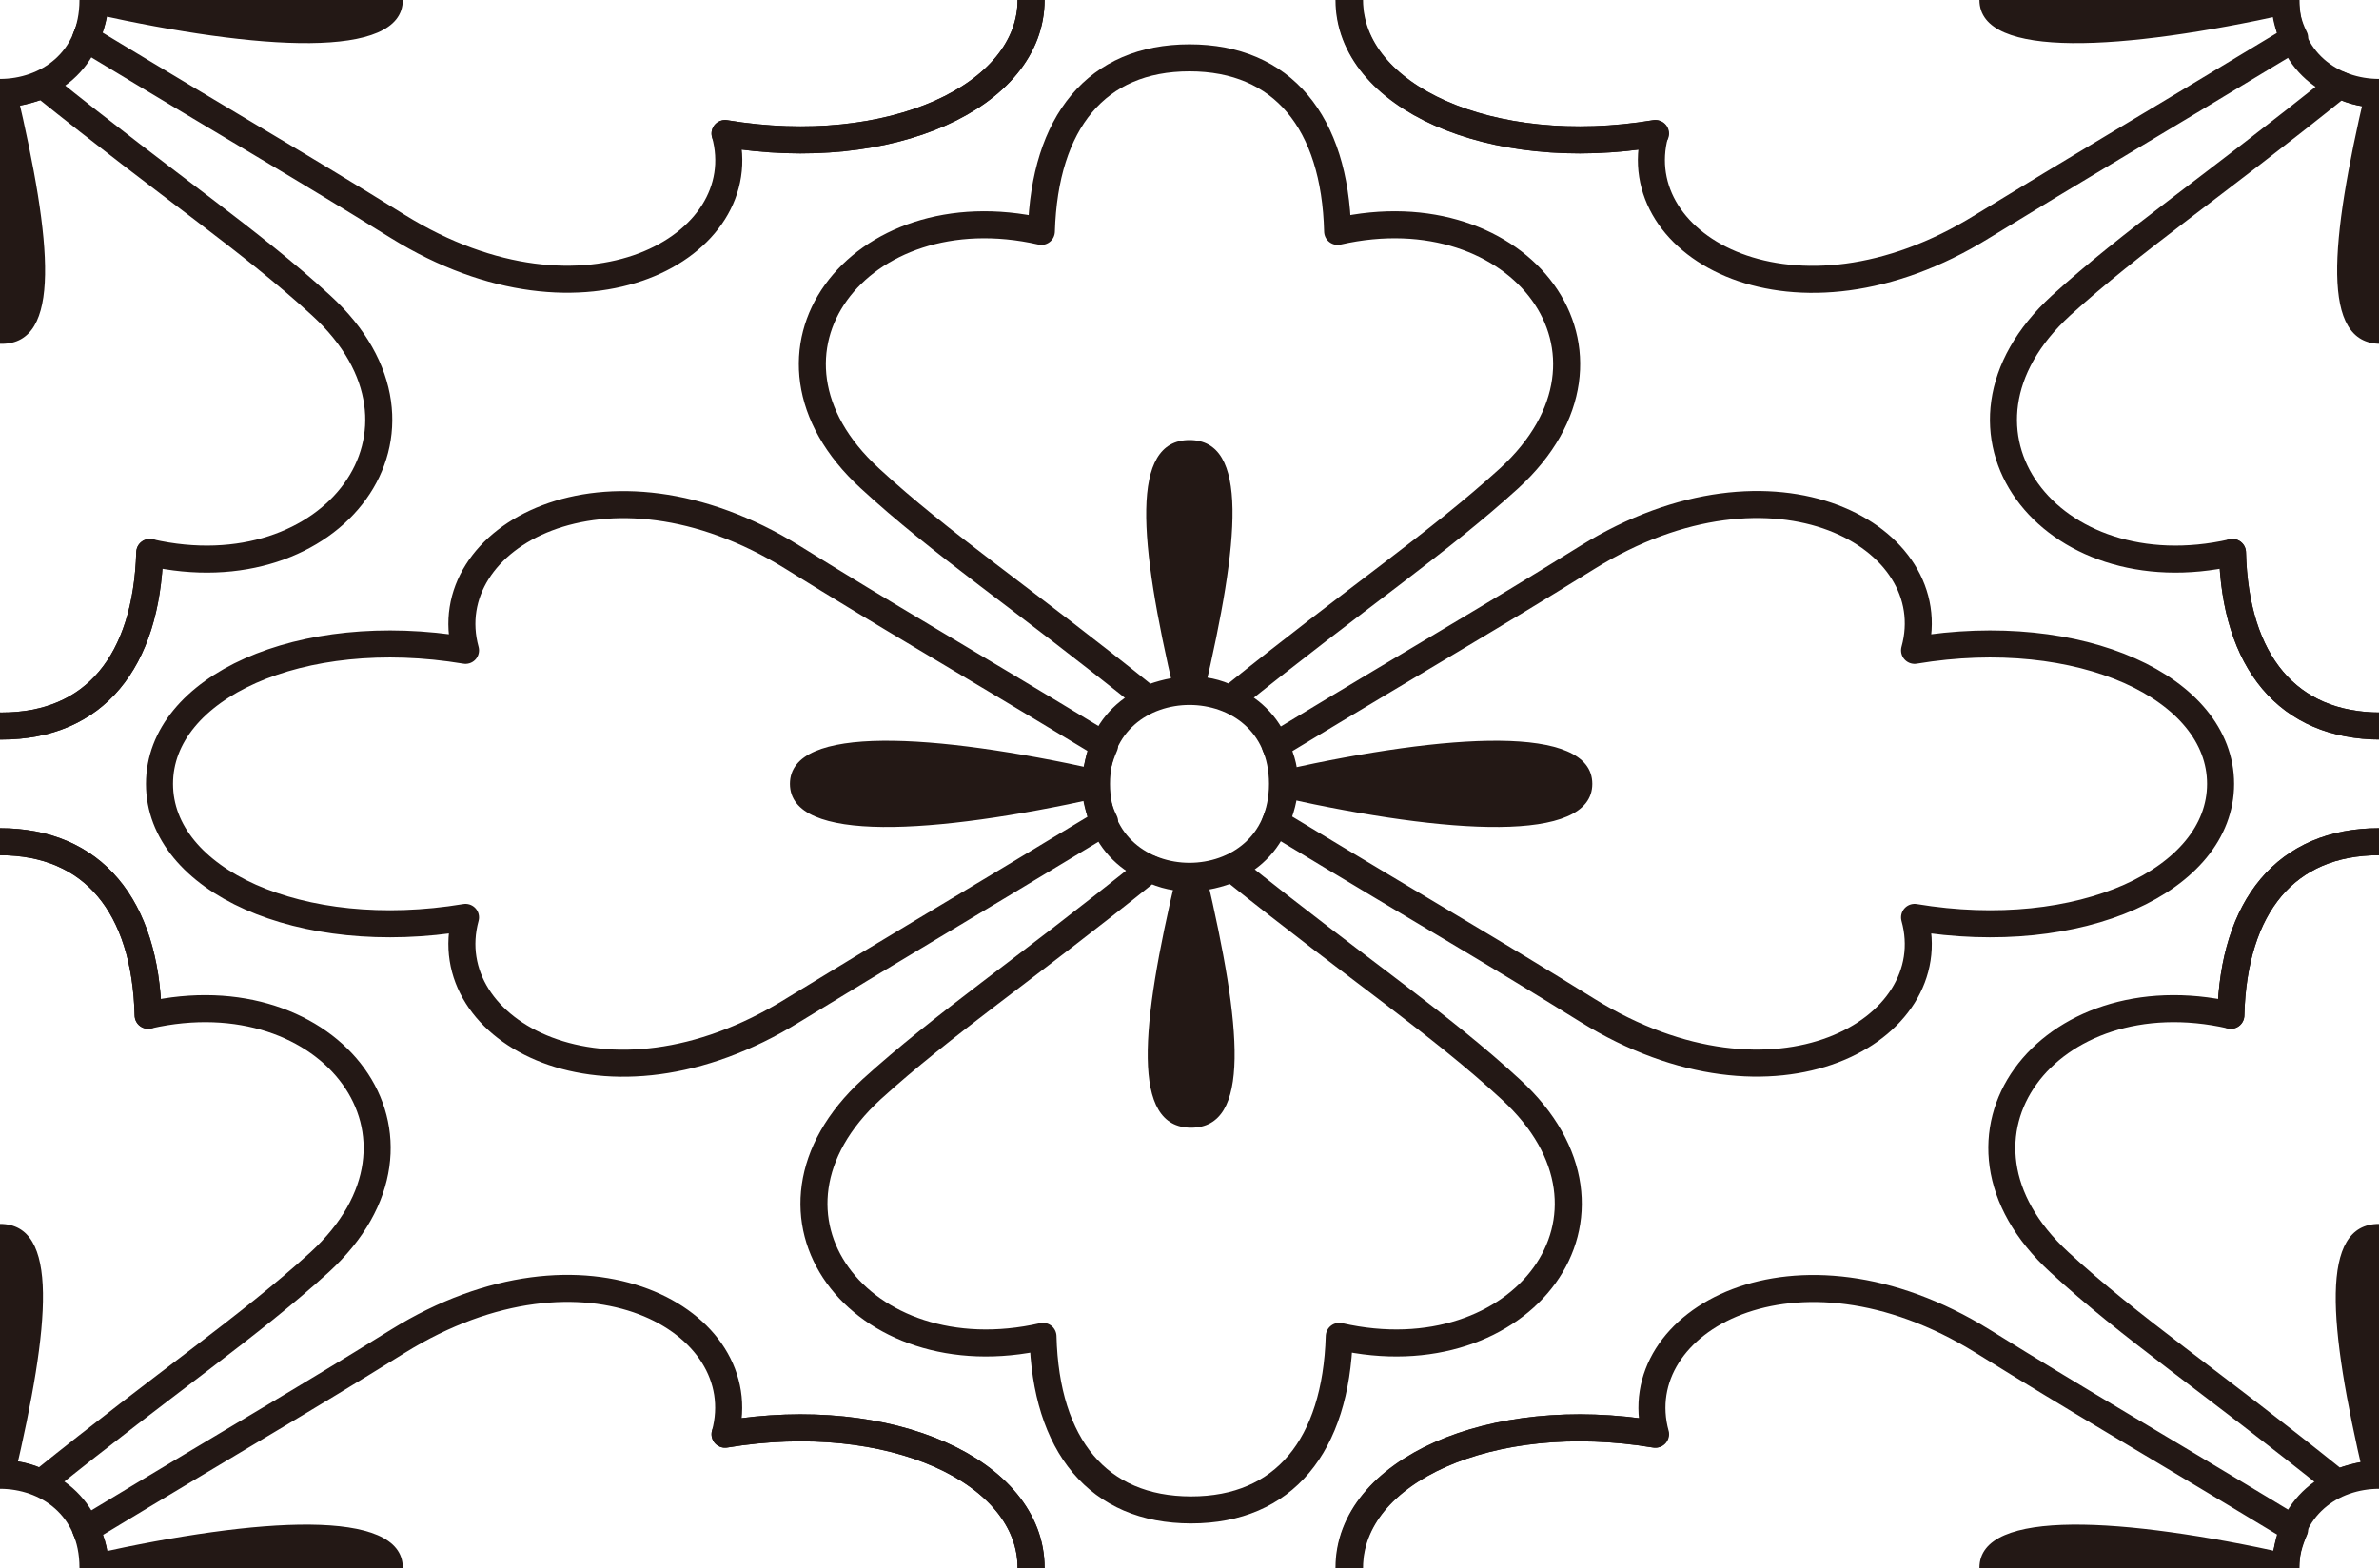
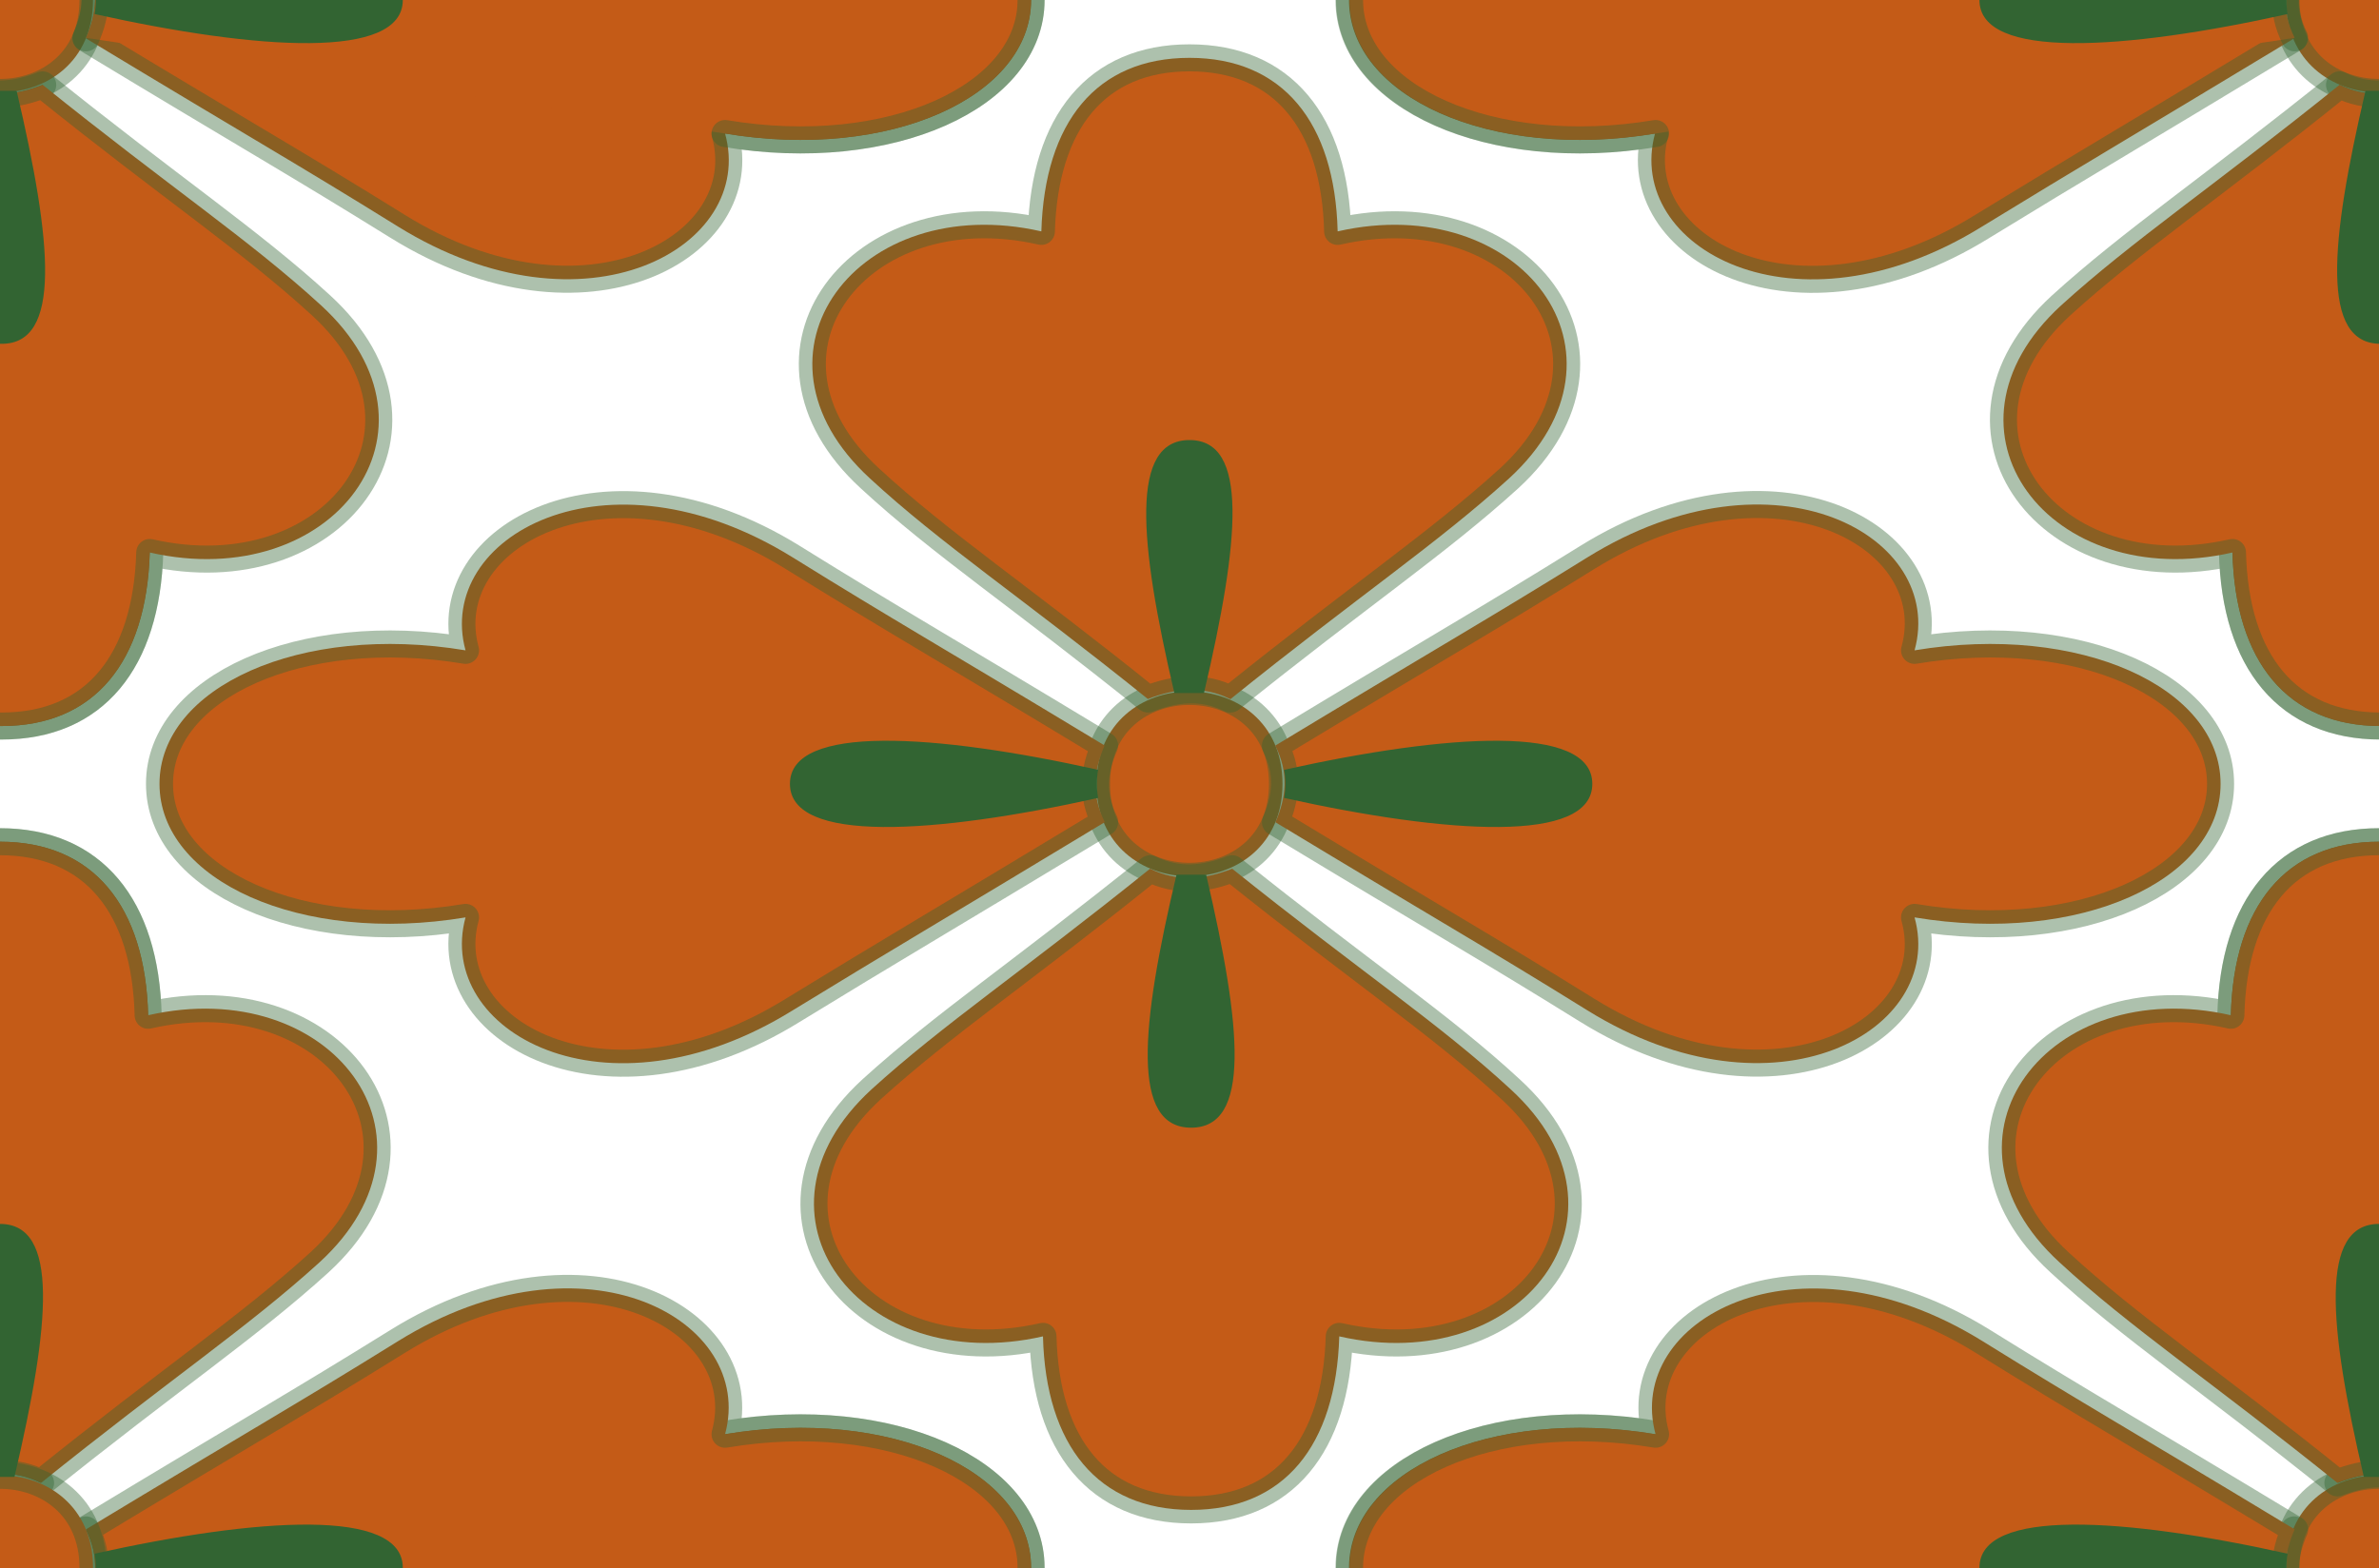
<svg xmlns="http://www.w3.org/2000/svg" viewBox="0 0 44 29" version="1.1" id="svg596" width="44" height="29">
-   <defs id="defs585">
-     <style id="style454">.cls-1{isolation:isolate;}.cls-2{fill:url(#_花);mix-blend-mode:overlay;opacity:.2;}.cls-3{fill:#cca36d;mix-blend-mode:darken;}.cls-4,.cls-5{fill:none;}.cls-6{fill:#231815;}.cls-5{stroke:#231815;stroke-linecap:round;stroke-linejoin:round;stroke-width:.5px;}</style>
-     <pattern id="_花" x="0" y="0" width="44" height="29" patternTransform="translate(-2265 -954)" patternUnits="userSpaceOnUse" viewBox="0 0 44 29">
-       <g class="cls-1" id="g594">
-         <rect class="cls-4" x="0" y="0" width="44" height="29" id="rect6910" />
-         <g id="g7002">
-           <path class="cls-6" d="m 44.27,27.31 c 0.66,-2.82 0.83,-4.67 -0.27,-4.67 -1.1,0 -0.94,1.86 -0.28,4.68 0.22,0 0.33,0 0.55,0 z" id="path6956" />
-           <path class="cls-5" d="m 43.24,27.43 c 0.51,-0.2 1.02,-0.25 1.52,0 2.36,-1.9 3.83,-2.88 5.15,-4.08 2.52,-2.31 0.21,-5.34 -3.17,-4.57 -0.05,-2.02 -1.02,-3.21 -2.74,-3.21 -1.72,0 -2.69,1.19 -2.74,3.21" id="path6940" />
-           <path class="cls-5" d="m 42.43,28.3 c -0.2,0.46 -0.25,0.91 0,1.41 -3.11,1.88 -3.86,2.31 -5.77,3.48 -3.47,2.15 -6.62,0.38 -6.05,-1.72 -3.06,0.51 -5.66,-0.69 -5.66,-2.47 0,-1.78 2.6,-2.98 5.66,-2.47" id="path6924" />
-           <path class="cls-6" d="m 42.31,29.26 c -3.02,0.67 -5.7,0.85 -5.7,-0.26 0,-1.11 2.68,-0.93 5.7,-0.26 -0.03,0.16 -0.03,0.36 0,0.52 z" id="path6958" />
-           <path class="cls-5" d="m 42.28,29 c 0,-2.28 3.44,-2.28 3.44,0 0,2.28 -3.44,2.28 -3.44,0 z" id="path6974" />
-           <path class="cls-5" d="M 46.74,18.78 C 46.69,16.76 45.72,15.57 44,15.57 c -1.72,0 -2.69,1.19 -2.74,3.21 -3.38,-0.77 -5.69,2.26 -3.17,4.57 1.31,1.21 2.78,2.18 5.14,4.08 0.51,-0.2 1.02,-0.25 1.52,0" id="path6990" />
-           <path class="cls-5" d="m 30.62,31.47 c -3.06,0.51 -5.66,-0.69 -5.66,-2.47 0,-1.78 2.6,-2.98 5.66,-2.47 -0.57,-2.09 2.58,-3.87 6.05,-1.72 1.9,1.18 2.66,1.6 5.77,3.48 -0.2,0.46 -0.25,0.91 0,1.41" id="path6992" />
-         </g>
-         <g id="g1077">
-           <path class="cls-5" d="M 2.74,18.78 C 2.69,16.76 1.72,15.57 0,15.57 c -1.72,0 -2.69,1.19 -2.74,3.21 -3.38,-0.77 -5.69,2.26 -3.17,4.57 1.31,1.21 2.78,2.18 5.14,4.08 0.51,-0.2 1.02,-0.25 1.52,0" id="path7014" />
-           <path class="cls-6" d="m 1.75,28.74 c 3.02,-0.67 5.7,-0.85 5.7,0.26 0,1.11 -2.68,0.93 -5.7,0.26 0.03,-0.16 0.03,-0.36 0,-0.52 z" id="path6954" />
-           <path class="cls-5" d="m 13.41,26.53 c 3.06,-0.51 5.66,0.69 5.66,2.47 0,1.78 -2.6,2.98 -5.66,2.47 0.58,2.09 -2.58,3.87 -6.05,1.72 -1.9,-1.18 -2.66,-1.6 -5.77,-3.48 0.2,-0.46 0.25,-0.91 0,-1.41" id="path6922" />
-           <path class="cls-5" d="m -0.76,27.43 c 0.51,-0.2 1.02,-0.25 1.52,0 2.36,-1.9 3.83,-2.88 5.15,-4.08 C 8.43,21.04 6.12,18.01 2.74,18.78 2.69,16.76 1.72,15.57 0,15.57 c -1.72,0 -2.68,1.19 -2.74,3.21" id="path6986" />
-           <path class="cls-5" d="m 1.59,29.7 c 0.2,-0.46 0.25,-0.91 0,-1.41 3.11,-1.88 3.87,-2.3 5.77,-3.48 3.47,-2.15 6.62,-0.38 6.05,1.72 3.06,-0.51 5.66,0.69 5.66,2.47 0,1.78 -2.6,2.98 -5.66,2.47" id="path6988" />
-           <path class="cls-5" d="m -1.72,29 c 0,-2.28 3.44,-2.28 3.44,0 0,2.28 -3.44,2.28 -3.44,0 z" id="path7010" />
-           <path class="cls-6" d="M 0.27,27.31 C 0.93,24.49 1.1,22.64 0,22.64 c -1.1,0 -0.94,1.86 -0.28,4.68 0.22,0 0.33,0 0.55,0 z" id="path7006" />
-         </g>
-         <g id="g1061">
-           <path class="cls-5" d="m 41.29,10.22 c 0.05,2.02 1.02,3.21 2.74,3.21 1.72,0 2.68,-1.19 2.74,-3.21 3.38,0.77 5.69,-2.26 3.17,-4.57 -1.31,-1.21 -2.79,-2.18 -5.15,-4.08 -0.51,0.2 -1.01,0.25 -1.52,0" id="path6938" />
-           <path class="cls-6" d="m 42.31,0.26 c -3.02,0.67 -5.7,0.85 -5.7,-0.26 0,-1.11 2.68,-0.93 5.7,-0.26 -0.03,0.16 -0.03,0.36 0,0.52 z" id="path6948" />
-           <path class="cls-6" d="m 44.31,1.69 c 0.66,2.82 0.83,4.67 -0.28,4.67 -1.11,0 -0.94,-1.86 -0.28,-4.68 0.22,0 0.33,0 0.55,0 z" id="path6950" />
-           <path class="cls-5" d="m 42.28,0 c 0,-2.28 3.44,-2.28 3.44,0 0,2.28 -3.44,2.28 -3.44,0 z" id="path6970" />
-           <path class="cls-5" d="m 42.43,-0.7 c -0.2,0.46 -0.25,0.91 0,1.41 C 39.32,2.59 38.57,3.02 36.66,4.19 33.19,6.34 30.04,4.57 30.61,2.47 27.55,2.98 24.95,1.78 24.95,0 c 0,-1.78 2.6,-2.98 5.66,-2.47" id="path6982" />
-           <path class="cls-5" d="m 44.79,1.57 c -0.51,0.2 -1.01,0.25 -1.52,0 -2.36,1.9 -3.83,2.88 -5.15,4.08 -2.52,2.31 -0.21,5.34 3.17,4.57 0.05,2.02 1.02,3.21 2.74,3.21 1.72,0 2.68,-1.19 2.74,-3.21" id="path6984" />
-           <path class="cls-5" d="M 30.62,2.47 C 27.56,2.98 24.96,1.78 24.96,0 c 0,-1.78 2.6,-2.98 5.66,-2.47 -0.57,-2.09 2.58,-3.87 6.05,-1.72 1.9,1.18 2.66,1.6 5.77,3.48 -0.2,0.46 -0.25,0.91 0,1.41" id="path7030" />
-         </g>
-         <g id="g1044">
-           <path class="cls-5" d="m 0.79,1.57 c -0.51,0.2 -1.01,0.25 -1.52,0 -2.36,1.9 -3.83,2.88 -5.15,4.08 -2.52,2.31 -0.21,5.34 3.17,4.57 0.05,2.02 1.02,3.21 2.74,3.21 1.72,0 2.68,-1.19 2.74,-3.21" id="path7012" />
-           <path class="cls-5" d="m -1.72,0 c 0,-2.28 3.44,-2.28 3.44,0 0,2.28 -3.44,2.28 -3.44,0 z" id="path7008" />
-           <path class="cls-5" d="m 13.41,-2.47 c 3.06,-0.51 5.66,0.69 5.66,2.47 0,1.78 -2.6,2.98 -5.66,2.47 C 13.99,4.56 10.83,6.34 7.36,4.19 5.46,3.01 4.7,2.59 1.59,0.71 1.79,0.25 1.84,-0.2 1.59,-0.7" id="path6980" />
-           <path class="cls-6" d="m 0.31,1.69 c 0.66,2.81 0.83,4.67 -0.28,4.67 -1.11,0 -0.94,-1.86 -0.28,-4.68 0.22,0 0.33,0 0.55,0 z" id="path6946" />
-           <path class="cls-5" d="m -2.71,10.22 c 0.05,2.02 1.02,3.21 2.74,3.21 1.72,0 2.68,-1.19 2.74,-3.21 C 6.15,10.99 8.46,7.96 5.94,5.65 4.62,4.44 3.15,3.47 0.79,1.57 c -0.51,0.2 -1.01,0.25 -1.52,0" id="path6978" />
-           <path class="cls-6" d="m 1.75,-0.26 c 3.02,-0.67 5.7,-0.85 5.7,0.26 0,1.11 -2.68,0.93 -5.7,0.26 0.03,-0.16 0.03,-0.36 0,-0.52 z" id="path7020" />
-           <path class="cls-5" d="m 1.59,0.7 c 0.2,-0.46 0.25,-0.91 0,-1.41 3.11,-1.88 3.87,-2.3 5.77,-3.48 3.47,-2.15 6.62,-0.38 6.05,1.72 3.06,-0.51 5.66,0.69 5.66,2.47 0,1.78 -2.6,2.98 -5.66,2.47" id="path7028" />
-         </g>
-         <g id="g978">
-           <path class="cls-6" d="M 22.27,12.81 C 22.93,9.99 23.1,8.14 22,8.14 c -1.1,0 -0.94,1.86 -0.28,4.68 0.22,0 0.33,0 0.55,0 z" id="path6960" />
-           <path class="cls-6" d="m 20.31,14.76 c -3.02,0.67 -5.7,0.85 -5.7,-0.26 0,-1.11 2.68,-0.93 5.7,-0.26 -0.03,0.16 -0.03,0.36 0,0.52 z" id="path6962" />
-           <path class="cls-6" d="m 22.31,16.19 c 0.66,2.82 0.83,4.67 -0.28,4.67 -1.11,0 -0.94,-1.86 -0.27,-4.68 0.22,0 0.33,0 0.55,0 z" id="path6966" />
-           <path class="cls-6" d="m 23.75,14.24 c 3.02,-0.67 5.7,-0.85 5.7,0.26 0,1.11 -2.68,0.93 -5.7,0.26 0.03,-0.16 0.03,-0.36 0,-0.52 z" id="path6964" />
-           <path class="cls-5" d="m 20.28,14.5 c 0,-2.28 3.44,-2.28 3.44,0 0,2.28 -3.44,2.28 -3.44,0 z" id="path6976" />
-           <path class="cls-5" d="m 22.76,12.93 c 2.36,-1.9 3.83,-2.88 5.15,-4.08 C 30.43,6.54 28.12,3.51 24.74,4.28 24.69,2.26 23.72,1.07 22,1.07 c -1.72,0 -2.68,1.19 -2.74,3.21 -3.38,-0.77 -5.69,2.26 -3.17,4.57 1.31,1.21 2.78,2.18 5.14,4.08 0.51,-0.2 1.02,-0.25 1.52,0 z" id="path6994" style="display:inline" />
-           <path class="cls-5" d="m 20.43,15.21 c -3.11,1.88 -3.86,2.31 -5.77,3.48 -3.47,2.15 -6.62,0.38 -6.05,-1.72 -3.06,0.51 -5.66,-0.69 -5.66,-2.47 0,-1.78 2.6,-2.98 5.66,-2.47 -0.57,-2.09 2.58,-3.87 6.05,-1.72 1.9,1.18 2.66,1.6 5.77,3.48 -0.2,0.46 -0.25,0.91 0,1.41 z" id="path6996" />
-           <path class="cls-5" d="m 21.27,16.07 c -2.36,1.9 -3.83,2.88 -5.15,4.08 -2.52,2.31 -0.21,5.34 3.17,4.57 0.05,2.02 1.02,3.21 2.74,3.21 1.72,0 2.68,-1.19 2.74,-3.21 3.38,0.77 5.69,-2.26 3.17,-4.57 -1.31,-1.21 -2.78,-2.18 -5.15,-4.08 -0.51,0.2 -1.01,0.25 -1.52,0 z" id="path6998" />
-           <path class="cls-5" d="m 23.59,13.79 c 3.11,-1.88 3.87,-2.3 5.77,-3.48 3.47,-2.15 6.63,-0.38 6.05,1.72 3.06,-0.51 5.66,0.69 5.66,2.47 0,1.78 -2.6,2.98 -5.66,2.47 0.58,2.09 -2.58,3.87 -6.05,1.72 -1.9,-1.18 -2.66,-1.6 -5.77,-3.48 0.2,-0.46 0.25,-0.91 0,-1.41 z" id="path7000" />
-         </g>
-       </g>
-     </pattern>
-   </defs>
-   <g class="cls-1" id="g594">
-     <rect class="cls-4" x="0" y="0" width="44" height="29" id="rect6910" />
-     <g id="g7002">
-       <path class="cls-6" d="m 44.27,27.31 c 0.66,-2.82 0.83,-4.67 -0.27,-4.67 -1.1,0 -0.94,1.86 -0.28,4.68 0.22,0 0.33,0 0.55,0 z" id="path6956" />
-       <path class="cls-5" d="m 43.24,27.43 c 0.51,-0.2 1.02,-0.25 1.52,0 2.36,-1.9 3.83,-2.88 5.15,-4.08 2.52,-2.31 0.21,-5.34 -3.17,-4.57 -0.05,-2.02 -1.02,-3.21 -2.74,-3.21 -1.72,0 -2.69,1.19 -2.74,3.21" id="path6940" />
-       <path class="cls-5" d="m 42.43,28.3 c -0.2,0.46 -0.25,0.91 0,1.41 -3.11,1.88 -3.86,2.31 -5.77,3.48 -3.47,2.15 -6.62,0.38 -6.05,-1.72 -3.06,0.51 -5.66,-0.69 -5.66,-2.47 0,-1.78 2.6,-2.98 5.66,-2.47" id="path6924" />
-       <path class="cls-6" d="m 42.31,29.26 c -3.02,0.67 -5.7,0.85 -5.7,-0.26 0,-1.11 2.68,-0.93 5.7,-0.26 -0.03,0.16 -0.03,0.36 0,0.52 z" id="path6958" />
-       <path class="cls-5" d="m 42.28,29 c 0,-2.28 3.44,-2.28 3.44,0 0,2.28 -3.44,2.28 -3.44,0 z" id="path6974" />
-       <path class="cls-5" d="M 46.74,18.78 C 46.69,16.76 45.72,15.57 44,15.57 c -1.72,0 -2.69,1.19 -2.74,3.21 -3.38,-0.77 -5.69,2.26 -3.17,4.57 1.31,1.21 2.78,2.18 5.14,4.08 0.51,-0.2 1.02,-0.25 1.52,0" id="path6990" />
-       <path class="cls-5" d="m 30.62,31.47 c -3.06,0.51 -5.66,-0.69 -5.66,-2.47 0,-1.78 2.6,-2.98 5.66,-2.47 -0.57,-2.09 2.58,-3.87 6.05,-1.72 1.9,1.18 2.66,1.6 5.77,3.48 -0.2,0.46 -0.25,0.91 0,1.41" id="path6992" />
+   <style id="style454">
+         .cls-5 {
+             fill: none;
+             stroke: #231815;
+             stroke-linecap: round;
+             stroke-linejoin: round;
+             stroke-width: .5px;
+         }
+     </style>
+   <clipPath clipPathUnits="userSpaceOnUse" id="clipPath981">
+     <g id="use983">
+       <rect class="cls-4" x="0" y="0" width="44" height="29" id="rect1031" />
    </g>
-     <g id="g1077">
-       <path class="cls-5" d="M 2.74,18.78 C 2.69,16.76 1.72,15.57 0,15.57 c -1.72,0 -2.69,1.19 -2.74,3.21 -3.38,-0.77 -5.69,2.26 -3.17,4.57 1.31,1.21 2.78,2.18 5.14,4.08 0.51,-0.2 1.02,-0.25 1.52,0" id="path7014" />
-       <path class="cls-6" d="m 1.75,28.74 c 3.02,-0.67 5.7,-0.85 5.7,0.26 0,1.11 -2.68,0.93 -5.7,0.26 0.03,-0.16 0.03,-0.36 0,-0.52 z" id="path6954" />
-       <path class="cls-5" d="m 13.41,26.53 c 3.06,-0.51 5.66,0.69 5.66,2.47 0,1.78 -2.6,2.98 -5.66,2.47 0.58,2.09 -2.58,3.87 -6.05,1.72 -1.9,-1.18 -2.66,-1.6 -5.77,-3.48 0.2,-0.46 0.25,-0.91 0,-1.41" id="path6922" />
-       <path class="cls-5" d="m -0.76,27.43 c 0.51,-0.2 1.02,-0.25 1.52,0 2.36,-1.9 3.83,-2.88 5.15,-4.08 C 8.43,21.04 6.12,18.01 2.74,18.78 2.69,16.76 1.72,15.57 0,15.57 c -1.72,0 -2.68,1.19 -2.74,3.21" id="path6986" />
-       <path class="cls-5" d="m 1.59,29.7 c 0.2,-0.46 0.25,-0.91 0,-1.41 3.11,-1.88 3.87,-2.3 5.77,-3.48 3.47,-2.15 6.62,-0.38 6.05,1.72 3.06,-0.51 5.66,0.69 5.66,2.47 0,1.78 -2.6,2.98 -5.66,2.47" id="path6988" />
-       <path class="cls-5" d="m -1.72,29 c 0,-2.28 3.44,-2.28 3.44,0 0,2.28 -3.44,2.28 -3.44,0 z" id="path7010" />
-       <path class="cls-6" d="M 0.27,27.31 C 0.93,24.49 1.1,22.64 0,22.64 c -1.1,0 -0.94,1.86 -0.28,4.68 0.22,0 0.33,0 0.55,0 z" id="path7006" />
+   </clipPath>
+   <path style="display:inline;fill:none;stroke:none;stroke-width:1px;stroke-linecap:butt;stroke-linejoin:miter;stroke-opacity:0.4" d="M 0,0 V 29 L 43.996,28.996 44,0 Z" id="path8344" />
+   <g id="g66">
+     <g id="g1955" style="fill:#c45b17;fill-opacity:1;stroke:#326432;stroke-opacity:0.4">
+       <path class="cls-5" d="m 43.24,27.43 c 0.51,-0.2 1.02,-0.25 1.52,0 2.36,-1.9 3.83,-2.88 5.15,-4.08 2.52,-2.31 0.21,-5.34 -3.17,-4.57 -0.05,-2.02 -1.02,-3.21 -2.74,-3.21 -1.72,0 -2.69,1.19 -2.74,3.21" id="path54" style="fill:#c45b17;fill-opacity:1;stroke:#326432;stroke-opacity:0.4" />
+       <path class="cls-5" d="m 42.43,28.3 c -0.2,0.46 -0.25,0.91 0,1.41 -3.11,1.88 -3.86,2.31 -5.77,3.48 -3.47,2.15 -6.62,0.38 -6.05,-1.72 -3.06,0.51 -5.66,-0.69 -5.66,-2.47 0,-1.78 2.6,-2.98 5.66,-2.47" id="path56" style="fill:#c45b17;fill-opacity:1;stroke:#326432;stroke-opacity:0.4" />
+       <path class="cls-5" d="m 42.28,29 c 0,-2.28 3.44,-2.28 3.44,0 0,2.28 -3.44,2.28 -3.44,0 z" id="path60" style="fill:#c45b17;fill-opacity:1;stroke:#326432;stroke-opacity:0.4" />
+       <path class="cls-5" d="M 46.74,18.78 C 46.69,16.76 45.72,15.57 44,15.57 c -1.72,0 -2.69,1.19 -2.74,3.21 -3.38,-0.77 -5.69,2.26 -3.17,4.57 1.31,1.21 2.78,2.18 5.14,4.08 0.51,-0.2 1.02,-0.25 1.52,0" id="path62" style="fill:#c45b17;fill-opacity:1;stroke:#326432;stroke-opacity:0.4" />
+       <path class="cls-5" d="m 30.62,31.47 c -3.06,0.51 -5.66,-0.69 -5.66,-2.47 0,-1.78 2.6,-2.98 5.66,-2.47 -0.57,-2.09 2.58,-3.87 6.05,-1.72 1.9,1.18 2.66,1.6 5.77,3.48 -0.2,0.46 -0.25,0.91 0,1.41" id="path64" style="fill:#c45b17;fill-opacity:1;stroke:#326432;stroke-opacity:0.4" />
    </g>
-     <g id="g1061">
-       <path class="cls-5" d="m 41.29,10.22 c 0.05,2.02 1.02,3.21 2.74,3.21 1.72,0 2.68,-1.19 2.74,-3.21 3.38,0.77 5.69,-2.26 3.17,-4.57 -1.31,-1.21 -2.79,-2.18 -5.15,-4.08 -0.51,0.2 -1.01,0.25 -1.52,0" id="path6938" />
-       <path class="cls-6" d="m 42.31,0.26 c -3.02,0.67 -5.7,0.85 -5.7,-0.26 0,-1.11 2.68,-0.93 5.7,-0.26 -0.03,0.16 -0.03,0.36 0,0.52 z" id="path6948" />
-       <path class="cls-6" d="m 44.31,1.69 c 0.66,2.82 0.83,4.67 -0.28,4.67 -1.11,0 -0.94,-1.86 -0.28,-4.68 0.22,0 0.33,0 0.55,0 z" id="path6950" />
-       <path class="cls-5" d="m 42.28,0 c 0,-2.28 3.44,-2.28 3.44,0 0,2.28 -3.44,2.28 -3.44,0 z" id="path6970" />
-       <path class="cls-5" d="m 42.43,-0.7 c -0.2,0.46 -0.25,0.91 0,1.41 C 39.32,2.59 38.57,3.02 36.66,4.19 33.19,6.34 30.04,4.57 30.61,2.47 27.55,2.98 24.95,1.78 24.95,0 c 0,-1.78 2.6,-2.98 5.66,-2.47" id="path6982" />
-       <path class="cls-5" d="m 44.79,1.57 c -0.51,0.2 -1.01,0.25 -1.52,0 -2.36,1.9 -3.83,2.88 -5.15,4.08 -2.52,2.31 -0.21,5.34 3.17,4.57 0.05,2.02 1.02,3.21 2.74,3.21 1.72,0 2.68,-1.19 2.74,-3.21" id="path6984" />
-       <path class="cls-5" d="M 30.62,2.47 C 27.56,2.98 24.96,1.78 24.96,0 c 0,-1.78 2.6,-2.98 5.66,-2.47 -0.57,-2.09 2.58,-3.87 6.05,-1.72 1.9,1.18 2.66,1.6 5.77,3.48 -0.2,0.46 -0.25,0.91 0,1.41" id="path7030" />
+     <g id="g1948" style="fill:#326432;fill-opacity:1;stroke:none">
+       <path class="cls-6" d="m 44.27,27.31 c 0.66,-2.82 0.83,-4.67 -0.27,-4.67 -1.1,0 -0.94,1.86 -0.28,4.68 0.22,0 0.33,0 0.55,0 z" id="path52" style="fill:#326432;fill-opacity:1;stroke:none" />
+       <path class="cls-6" d="m 42.31,29.26 c -3.02,0.67 -5.7,0.85 -5.7,-0.26 0,-1.11 2.68,-0.93 5.7,-0.26 -0.03,0.16 -0.03,0.36 0,0.52 z" id="path58" style="fill:#326432;fill-opacity:1;stroke:none" />
    </g>
-     <g id="g1044">
-       <path class="cls-5" d="m 0.79,1.57 c -0.51,0.2 -1.01,0.25 -1.52,0 -2.36,1.9 -3.83,2.88 -5.15,4.08 -2.52,2.31 -0.21,5.34 3.17,4.57 0.05,2.02 1.02,3.21 2.74,3.21 1.72,0 2.68,-1.19 2.74,-3.21" id="path7012" />
-       <path class="cls-5" d="m -1.72,0 c 0,-2.28 3.44,-2.28 3.44,0 0,2.28 -3.44,2.28 -3.44,0 z" id="path7008" />
-       <path class="cls-5" d="m 13.41,-2.47 c 3.06,-0.51 5.66,0.69 5.66,2.47 0,1.78 -2.6,2.98 -5.66,2.47 C 13.99,4.56 10.83,6.34 7.36,4.19 5.46,3.01 4.7,2.59 1.59,0.71 1.79,0.25 1.84,-0.2 1.59,-0.7" id="path6980" />
-       <path class="cls-6" d="m 0.31,1.69 c 0.66,2.81 0.83,4.67 -0.28,4.67 -1.11,0 -0.94,-1.86 -0.28,-4.68 0.22,0 0.33,0 0.55,0 z" id="path6946" />
-       <path class="cls-5" d="m -2.71,10.22 c 0.05,2.02 1.02,3.21 2.74,3.21 1.72,0 2.68,-1.19 2.74,-3.21 C 6.15,10.99 8.46,7.96 5.94,5.65 4.62,4.44 3.15,3.47 0.79,1.57 c -0.51,0.2 -1.01,0.25 -1.52,0" id="path6978" />
-       <path class="cls-6" d="m 1.75,-0.26 c 3.02,-0.67 5.7,-0.85 5.7,0.26 0,1.11 -2.68,0.93 -5.7,0.26 0.03,-0.16 0.03,-0.36 0,-0.52 z" id="path7020" />
-       <path class="cls-5" d="m 1.59,0.7 c 0.2,-0.46 0.25,-0.91 0,-1.41 3.11,-1.88 3.87,-2.3 5.77,-3.48 3.47,-2.15 6.62,-0.38 6.05,1.72 3.06,-0.51 5.66,0.69 5.66,2.47 0,1.78 -2.6,2.98 -5.66,2.47" id="path7028" />
+   </g>
+   <g id="g82">
+     <g id="g1942" style="fill:#c45b17;fill-opacity:1;stroke:#326432;stroke-opacity:0.4">
+       <path class="cls-5" d="M 2.74,18.78 C 2.69,16.76 1.72,15.57 0,15.57 c -1.72,0 -2.69,1.19 -2.74,3.21 -3.38,-0.77 -5.69,2.26 -3.17,4.57 1.31,1.21 2.78,2.18 5.14,4.08 0.51,-0.2 1.02,-0.25 1.52,0" id="path68" style="fill:#c45b17;fill-opacity:1;stroke:#326432;stroke-opacity:0.4" />
+       <path class="cls-5" d="m 13.41,26.53 c 3.06,-0.51 5.66,0.69 5.66,2.47 0,1.78 -2.6,2.98 -5.66,2.47 0.58,2.09 -2.58,3.87 -6.05,1.72 -1.9,-1.18 -2.66,-1.6 -5.77,-3.48 0.2,-0.46 0.25,-0.91 0,-1.41" id="path72" style="fill:#c45b17;fill-opacity:1;stroke:#326432;stroke-opacity:0.4" />
+       <path class="cls-5" d="m -0.76,27.43 c 0.51,-0.2 1.02,-0.25 1.52,0 2.36,-1.9 3.83,-2.88 5.15,-4.08 C 8.43,21.04 6.12,18.01 2.74,18.78 2.69,16.76 1.72,15.57 0,15.57 c -1.72,0 -2.68,1.19 -2.74,3.21" id="path74" style="fill:#c45b17;fill-opacity:1;stroke:#326432;stroke-opacity:0.4" />
+       <path class="cls-5" d="m 1.59,29.7 c 0.2,-0.46 0.25,-0.91 0,-1.41 3.11,-1.88 3.87,-2.3 5.77,-3.48 3.47,-2.15 6.62,-0.38 6.05,1.72 3.06,-0.51 5.66,0.69 5.66,2.47 0,1.78 -2.6,2.98 -5.66,2.47" id="path76" style="fill:#c45b17;fill-opacity:1;stroke:#326432;stroke-opacity:0.4" />
+       <path class="cls-5" d="m -1.72,29 c 0,-2.28 3.44,-2.28 3.44,0 0,2.28 -3.44,2.28 -3.44,0 z" id="path78" style="fill:#c45b17;fill-opacity:1;stroke:#326432;stroke-opacity:0.4" />
    </g>
-     <g id="g978">
-       <path class="cls-6" d="M 22.27,12.81 C 22.93,9.99 23.1,8.14 22,8.14 c -1.1,0 -0.94,1.86 -0.28,4.68 0.22,0 0.33,0 0.55,0 z" id="path6960" />
-       <path class="cls-6" d="m 20.31,14.76 c -3.02,0.67 -5.7,0.85 -5.7,-0.26 0,-1.11 2.68,-0.93 5.7,-0.26 -0.03,0.16 -0.03,0.36 0,0.52 z" id="path6962" />
-       <path class="cls-6" d="m 22.31,16.19 c 0.66,2.82 0.83,4.67 -0.28,4.67 -1.11,0 -0.94,-1.86 -0.27,-4.68 0.22,0 0.33,0 0.55,0 z" id="path6966" />
-       <path class="cls-6" d="m 23.75,14.24 c 3.02,-0.67 5.7,-0.85 5.7,0.26 0,1.11 -2.68,0.93 -5.7,0.26 0.03,-0.16 0.03,-0.36 0,-0.52 z" id="path6964" />
-       <path class="cls-5" d="m 20.28,14.5 c 0,-2.28 3.44,-2.28 3.44,0 0,2.28 -3.44,2.28 -3.44,0 z" id="path6976" />
-       <path class="cls-5" d="m 22.76,12.93 c 2.36,-1.9 3.83,-2.88 5.15,-4.08 C 30.43,6.54 28.12,3.51 24.74,4.28 24.69,2.26 23.72,1.07 22,1.07 c -1.72,0 -2.68,1.19 -2.74,3.21 -3.38,-0.77 -5.69,2.26 -3.17,4.57 1.31,1.21 2.78,2.18 5.14,4.08 0.51,-0.2 1.02,-0.25 1.52,0 z" id="path6994" style="display:inline" />
-       <path class="cls-5" d="m 20.43,15.21 c -3.11,1.88 -3.86,2.31 -5.77,3.48 -3.47,2.15 -6.62,0.38 -6.05,-1.72 -3.06,0.51 -5.66,-0.69 -5.66,-2.47 0,-1.78 2.6,-2.98 5.66,-2.47 -0.57,-2.09 2.58,-3.87 6.05,-1.72 1.9,1.18 2.66,1.6 5.77,3.48 -0.2,0.46 -0.25,0.91 0,1.41 z" id="path6996" />
-       <path class="cls-5" d="m 21.27,16.07 c -2.36,1.9 -3.83,2.88 -5.15,4.08 -2.52,2.31 -0.21,5.34 3.17,4.57 0.05,2.02 1.02,3.21 2.74,3.21 1.72,0 2.68,-1.19 2.74,-3.21 3.38,0.77 5.69,-2.26 3.17,-4.57 -1.31,-1.21 -2.78,-2.18 -5.15,-4.08 -0.51,0.2 -1.01,0.25 -1.52,0 z" id="path6998" />
-       <path class="cls-5" d="m 23.59,13.79 c 3.11,-1.88 3.87,-2.3 5.77,-3.48 3.47,-2.15 6.63,-0.38 6.05,1.72 3.06,-0.51 5.66,0.69 5.66,2.47 0,1.78 -2.6,2.98 -5.66,2.47 0.58,2.09 -2.58,3.87 -6.05,1.72 -1.9,-1.18 -2.66,-1.6 -5.77,-3.48 0.2,-0.46 0.25,-0.91 0,-1.41 z" id="path7000" />
+     <g id="g1935" style="fill:#326432;fill-opacity:1;stroke:none">
+       <path class="cls-6" d="m 1.75,28.74 c 3.02,-0.67 5.7,-0.85 5.7,0.26 0,1.11 -2.68,0.93 -5.7,0.26 0.03,-0.16 0.03,-0.36 0,-0.52 z" id="path70" style="fill:#326432;fill-opacity:1;stroke:none" />
+       <path class="cls-6" d="M 0.27,27.31 C 0.93,24.49 1.1,22.64 0,22.64 c -1.1,0 -0.94,1.86 -0.28,4.68 0.22,0 0.33,0 0.55,0 z" id="path80" style="fill:#326432;fill-opacity:1;stroke:none" />
+     </g>
+   </g>
+   <g id="g98">
+     <g id="g1930" style="fill:#c45b17;fill-opacity:1;stroke:#326432;stroke-opacity:0.4">
+       <path class="cls-5" d="m 41.29,10.22 c 0.05,2.02 1.02,3.21 2.74,3.21 1.72,0 2.68,-1.19 2.74,-3.21 3.38,0.77 5.69,-2.26 3.17,-4.57 -1.31,-1.21 -2.79,-2.18 -5.15,-4.08 -0.51,0.2 -1.01,0.25 -1.52,0" id="path84" style="fill:#c45b17;fill-opacity:1;stroke:#326432;stroke-opacity:0.4" />
+       <path class="cls-5" d="m 42.28,0 c 0,-2.28 3.44,-2.28 3.44,0 0,2.28 -3.44,2.28 -3.44,0 z" id="path90" style="fill:#c45b17;fill-opacity:1;stroke:#326432;stroke-opacity:0.4" />
+       <path class="cls-5" d="m 42.43,-0.7 c -0.2,0.46 -0.25,0.91 0,1.41 C 39.32,2.59 38.57,3.02 36.66,4.19 33.19,6.34 30.04,4.57 30.61,2.47 27.55,2.98 24.95,1.78 24.95,0 c 0,-1.78 2.6,-2.98 5.66,-2.47" id="path92" style="fill:#c45b17;fill-opacity:1;stroke:#326432;stroke-opacity:0.4" />
+       <path class="cls-5" d="m 44.79,1.57 c -0.51,0.2 -1.01,0.25 -1.52,0 -2.36,1.9 -3.83,2.88 -5.15,4.08 -2.52,2.31 -0.21,5.34 3.17,4.57 0.05,2.02 1.02,3.21 2.74,3.21 1.72,0 2.68,-1.19 2.74,-3.21" id="path94" style="fill:#c45b17;fill-opacity:1;stroke:#326432;stroke-opacity:0.4" />
+       <path class="cls-5" d="M 30.62,2.47 C 27.56,2.98 24.96,1.78 24.96,0 c 0,-1.78 2.6,-2.98 5.66,-2.47 -0.57,-2.09 2.58,-3.87 6.05,-1.72 1.9,1.18 2.66,1.6 5.77,3.48 -0.2,0.46 -0.25,0.91 0,1.41" id="path96" style="fill:#c45b17;fill-opacity:1;stroke:#326432;stroke-opacity:0.4" />
+     </g>
+     <g id="g1920" style="fill:#326432;fill-opacity:1;stroke:none">
+       <path class="cls-6" d="m 42.31,0.26 c -3.02,0.67 -5.7,0.85 -5.7,-0.26 0,-1.11 2.68,-0.93 5.7,-0.26 -0.03,0.16 -0.03,0.36 0,0.52 z" id="path86" style="fill:#326432;fill-opacity:1;stroke:none" />
+       <path class="cls-6" d="m 44.31,1.69 c 0.66,2.82 0.83,4.67 -0.28,4.67 -1.11,0 -0.94,-1.86 -0.28,-4.68 0.22,0 0.33,0 0.55,0 z" id="path88" style="fill:#326432;fill-opacity:1;stroke:none" />
+     </g>
+   </g>
+   <g id="g114">
+     <g id="g1916" style="fill:#c45b17;fill-opacity:1;stroke:#326432;stroke-opacity:0.4">
+       <path class="cls-5" d="m 0.79,1.57 c -0.51,0.2 -1.01,0.25 -1.52,0 -2.36,1.9 -3.83,2.88 -5.15,4.08 -2.52,2.31 -0.21,5.34 3.17,4.57 0.05,2.02 1.02,3.21 2.74,3.21 1.72,0 2.68,-1.19 2.74,-3.21" id="path100" style="fill:#c45b17;fill-opacity:1;stroke:#326432;stroke-opacity:0.4" />
+       <path class="cls-5" d="m -1.72,0 c 0,-2.28 3.44,-2.28 3.44,0 0,2.28 -3.44,2.28 -3.44,0 z" id="path102" style="fill:#c45b17;fill-opacity:1;stroke:#326432;stroke-opacity:0.4" />
+       <path class="cls-5" d="m 13.41,-2.47 c 3.06,-0.51 5.66,0.69 5.66,2.47 0,1.78 -2.6,2.98 -5.66,2.47 C 13.99,4.56 10.83,6.34 7.36,4.19 5.46,3.01 4.7,2.59 1.59,0.71 1.79,0.25 1.84,-0.2 1.59,-0.7" id="path104" style="fill:#c45b17;fill-opacity:1;stroke:#326432;stroke-opacity:0.4" />
+       <path class="cls-5" d="m -2.71,10.22 c 0.05,2.02 1.02,3.21 2.74,3.21 1.72,0 2.68,-1.19 2.74,-3.21 C 6.15,10.99 8.46,7.96 5.94,5.65 4.62,4.44 3.15,3.47 0.79,1.57 c -0.51,0.2 -1.01,0.25 -1.52,0" id="path108" style="fill:#c45b17;fill-opacity:1;stroke:#326432;stroke-opacity:0.4" />
+       <path class="cls-5" d="m 1.59,0.7 c 0.2,-0.46 0.25,-0.91 0,-1.41 3.11,-1.88 3.87,-2.3 5.77,-3.48 3.47,-2.15 6.62,-0.38 6.05,1.72 3.06,-0.51 5.66,0.69 5.66,2.47 0,1.78 -2.6,2.98 -5.66,2.47" id="path112" style="fill:#c45b17;fill-opacity:1;stroke:#326432;stroke-opacity:0.4" />
+     </g>
+     <g id="g1809" style="fill:#326432;fill-opacity:1;stroke:none">
+       <path class="cls-6" d="m 0.31,1.69 c 0.66,2.81 0.83,4.67 -0.28,4.67 -1.11,0 -0.94,-1.86 -0.28,-4.68 0.22,0 0.33,0 0.55,0 z" id="path106" style="fill:#326432;fill-opacity:1;stroke:none" />
+       <path class="cls-6" d="m 1.75,-0.26 c 3.02,-0.67 5.7,-0.85 5.7,0.26 0,1.11 -2.68,0.93 -5.7,0.26 0.03,-0.16 0.03,-0.36 0,-0.52 z" id="path110" style="fill:#326432;fill-opacity:1;stroke:none" />
+     </g>
+   </g>
+   <g id="g134">
+     <g id="g1630" style="fill:#c45b17;fill-opacity:1;stroke:#326432;stroke-opacity:0.4">
+       <path class="cls-5" d="m 20.28,14.5 c 0,-2.28 3.44,-2.28 3.44,0 0,2.28 -3.44,2.28 -3.44,0 z" id="path124" style="fill:#c45b17;fill-opacity:1;stroke:#326432;stroke-opacity:0.4" />
+       <path class="cls-5" d="m 22.76,12.93 c 2.36,-1.9 3.83,-2.88 5.15,-4.08 C 30.43,6.54 28.12,3.51 24.74,4.28 24.69,2.26 23.72,1.07 22,1.07 c -1.72,0 -2.68,1.19 -2.74,3.21 -3.38,-0.77 -5.69,2.26 -3.17,4.57 1.31,1.21 2.78,2.18 5.14,4.08 0.51,-0.2 1.02,-0.25 1.52,0 z" id="path126" style="display:inline;fill:#c45b17;fill-opacity:1;stroke:#326432;stroke-opacity:0.4" />
+       <path class="cls-5" d="m 20.43,15.21 c -3.11,1.88 -3.86,2.31 -5.77,3.48 -3.47,2.15 -6.62,0.38 -6.05,-1.72 -3.06,0.51 -5.66,-0.69 -5.66,-2.47 0,-1.78 2.6,-2.98 5.66,-2.47 -0.57,-2.09 2.58,-3.87 6.05,-1.72 1.9,1.18 2.66,1.6 5.77,3.48 -0.2,0.46 -0.25,0.91 0,1.41 z" id="path128" style="fill:#c45b17;fill-opacity:1;stroke:#326432;stroke-opacity:0.4" />
+       <path class="cls-5" d="m 21.27,16.07 c -2.36,1.9 -3.83,2.88 -5.15,4.08 -2.52,2.31 -0.21,5.34 3.17,4.57 0.05,2.02 1.02,3.21 2.74,3.21 1.72,0 2.68,-1.19 2.74,-3.21 3.38,0.77 5.69,-2.26 3.17,-4.57 -1.31,-1.21 -2.78,-2.18 -5.15,-4.08 -0.51,0.2 -1.01,0.25 -1.52,0 z" id="path130" style="fill:#c45b17;fill-opacity:1;stroke:#326432;stroke-opacity:0.4" />
+       <path class="cls-5" d="m 23.59,13.79 c 3.11,-1.88 3.87,-2.3 5.77,-3.48 3.47,-2.15 6.63,-0.38 6.05,1.72 3.06,-0.51 5.66,0.69 5.66,2.47 0,1.78 -2.6,2.98 -5.66,2.47 0.58,2.09 -2.58,3.87 -6.05,1.72 -1.9,-1.18 -2.66,-1.6 -5.77,-3.48 0.2,-0.46 0.25,-0.91 0,-1.41 z" id="path132" style="fill:#c45b17;fill-opacity:1;stroke:#326432;stroke-opacity:0.4" />
+     </g>
+     <g id="g897" style="fill:#326432;fill-opacity:1;stroke:none">
+       <path class="cls-6" d="M 22.27,12.81 C 22.93,9.99 23.1,8.14 22,8.14 c -1.1,0 -0.94,1.86 -0.28,4.68 0.22,0 0.33,0 0.55,0 z" id="path116" style="fill:#326432;fill-opacity:1;stroke:none" />
+       <path class="cls-6" d="m 20.31,14.76 c -3.02,0.67 -5.7,0.85 -5.7,-0.26 0,-1.11 2.68,-0.93 5.7,-0.26 -0.03,0.16 -0.03,0.36 0,0.52 z" id="path118" style="fill:#326432;fill-opacity:1;stroke:none" />
+       <path class="cls-6" d="m 22.31,16.19 c 0.66,2.82 0.83,4.67 -0.28,4.67 -1.11,0 -0.94,-1.86 -0.27,-4.68 0.22,0 0.33,0 0.55,0 z" id="path120" style="fill:#326432;fill-opacity:1;stroke:none" />
+       <path class="cls-6" d="m 23.75,14.24 c 3.02,-0.67 5.7,-0.85 5.7,0.26 0,1.11 -2.68,0.93 -5.7,0.26 0.03,-0.16 0.03,-0.36 0,-0.52 z" id="path122" style="fill:#326432;fill-opacity:1;paint-order:markers stroke fill;stroke:none" />
    </g>
  </g>
</svg>
